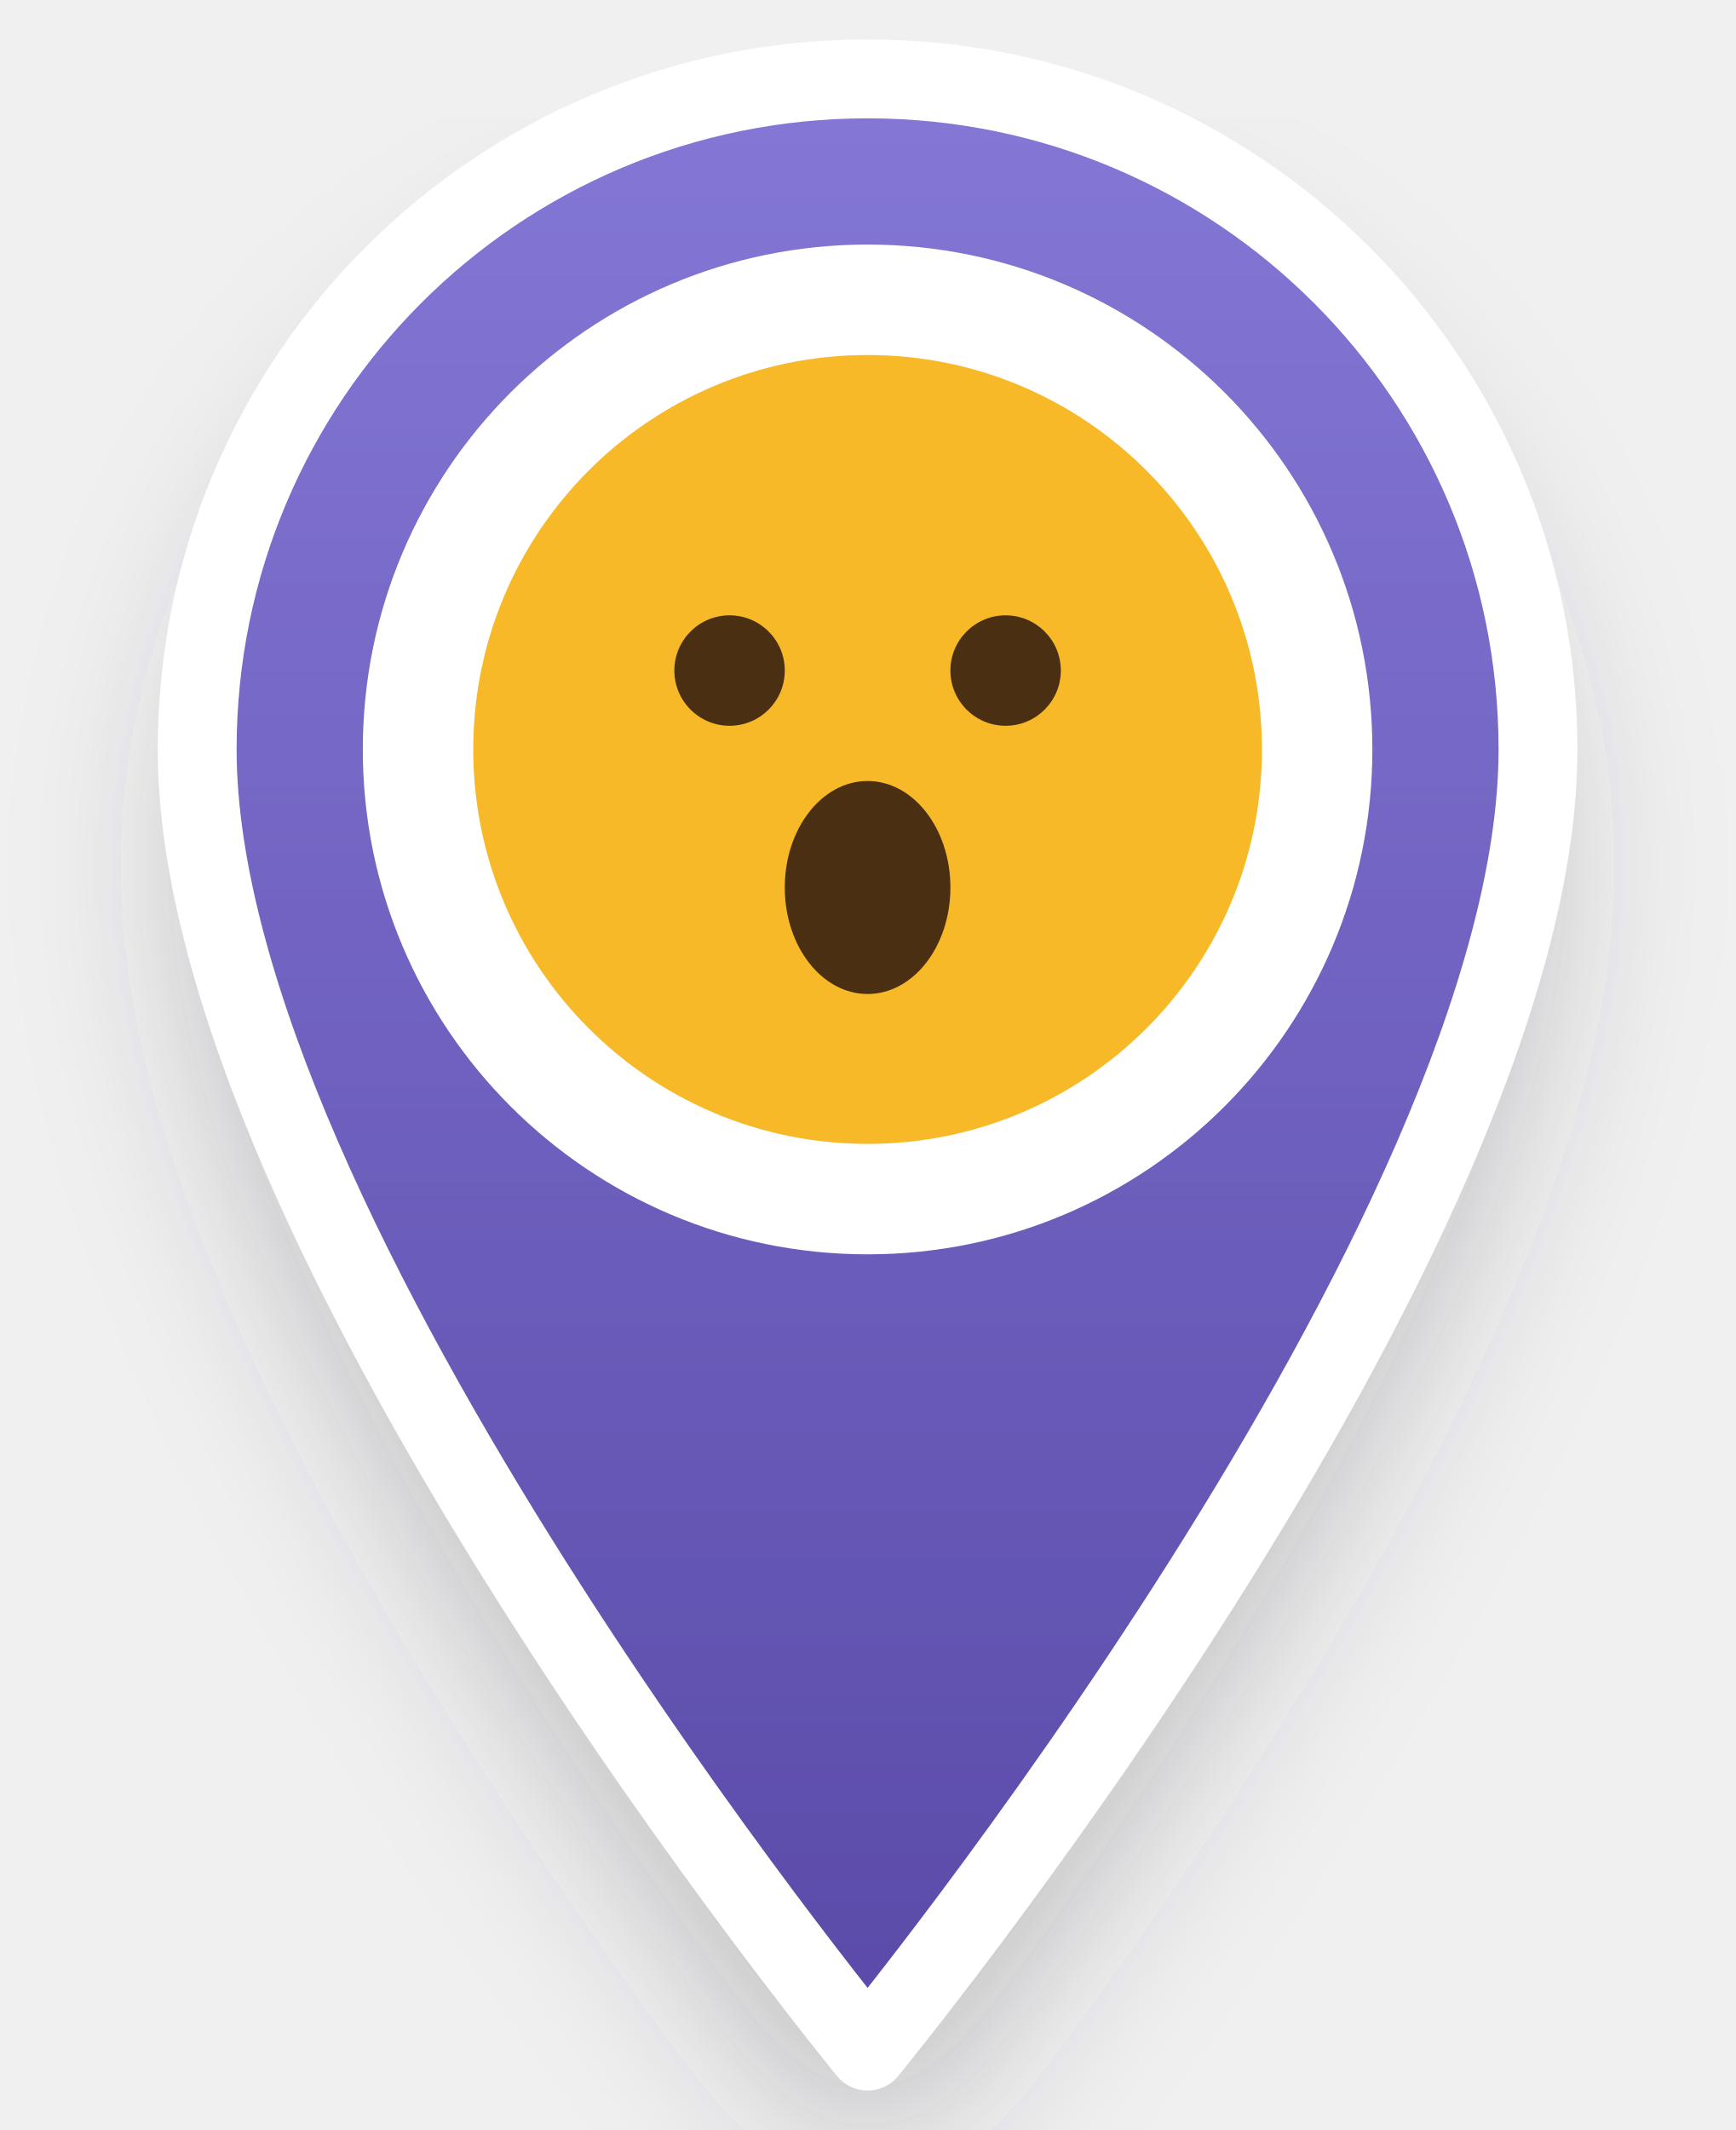
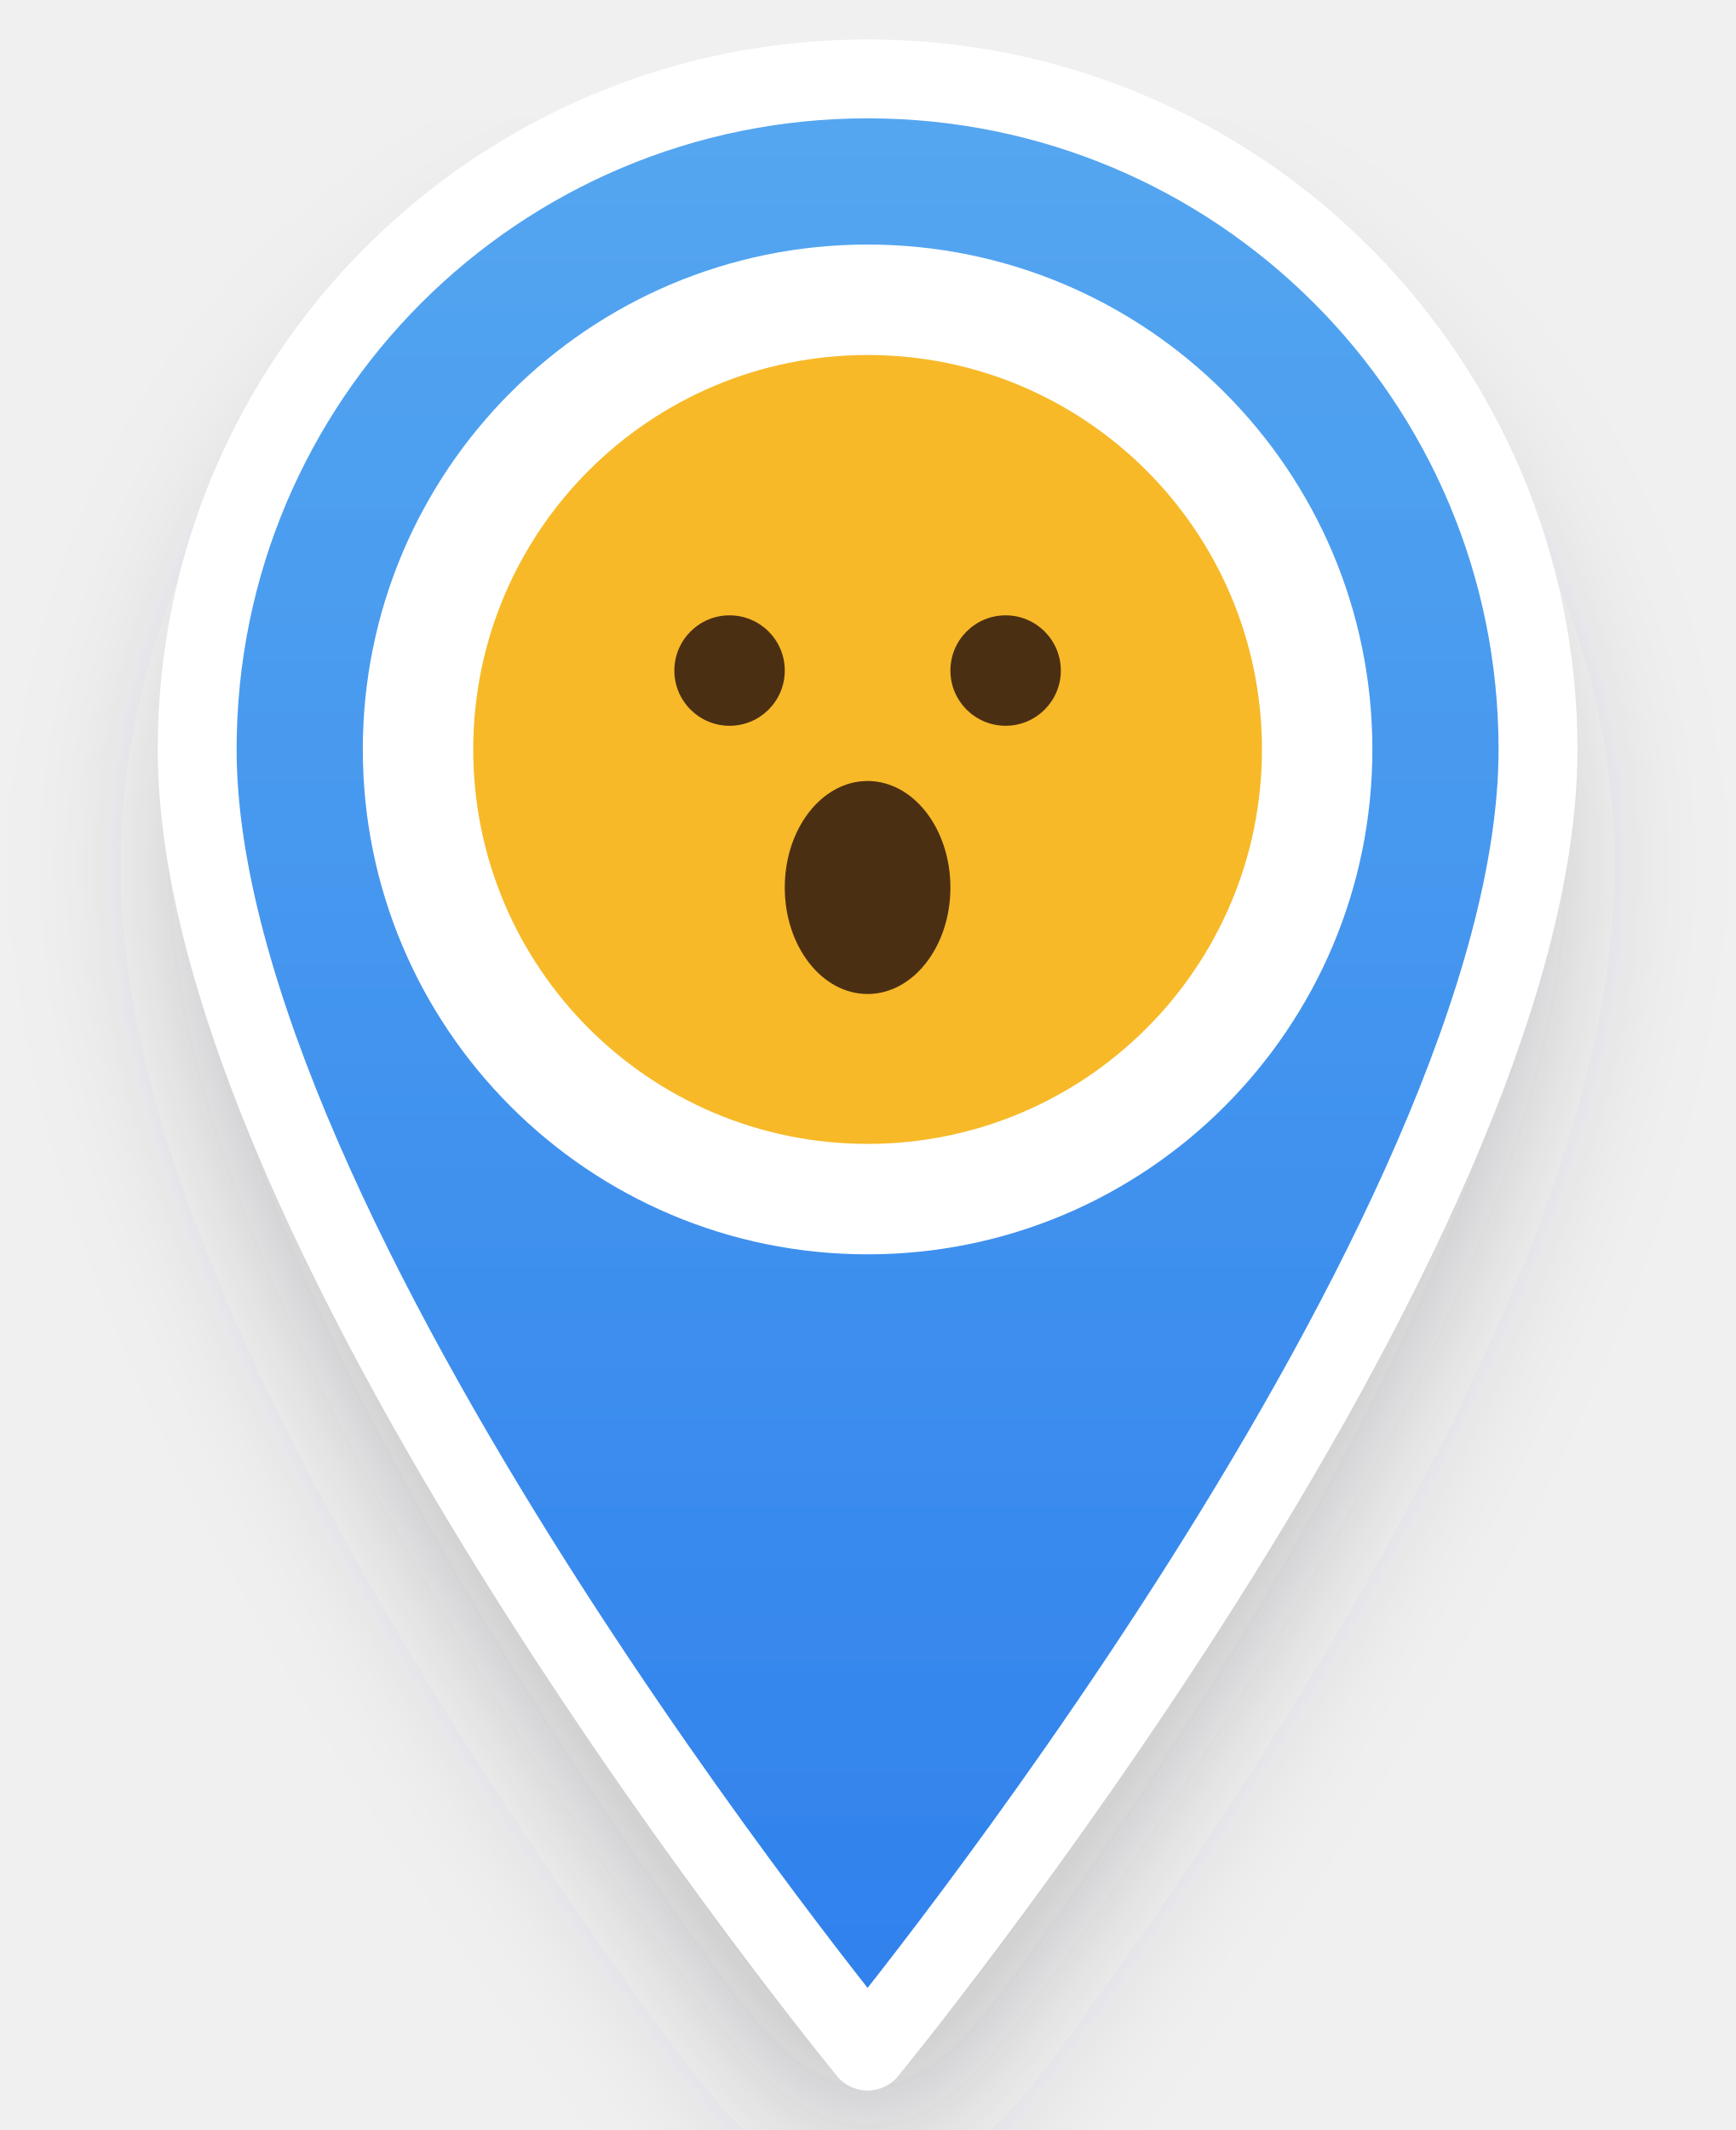
<svg xmlns="http://www.w3.org/2000/svg" width="44" height="54" viewBox="0 0 44 54" role="img" aria-labelledby="title">
  <defs>
    <filter id="pin-shadow" x="-25%" y="-18%" width="150%" height="145%" color-interpolation-filters="sRGB">
      <feDropShadow dx="0" dy="3" stdDeviation="2.2" flood-color="#3c4043" flood-opacity=".28" />
    </filter>
    <linearGradient id="pin-fill" x1="22" x2="22" y1="2" y2="52" gradientUnits="userSpaceOnUse">
-       <stop stop-color="#8477d6" />
-       <stop offset="1" stop-color="#5a4aa8" />
+       <stop stop-color="#55a7f0" />
+       <stop offset="1" stop-color="#2f80ed" />
    </linearGradient>
  </defs>
  <path d="M22 52S5 31.3 5 19C5 9.6 12.6 2 22 2s17 7.6 17 17c0 12.3-17 33-17 33Z" fill="url(#pin-fill)" filter="url(#pin-shadow)" />
  <path d="M22 52S5 31.3 5 19C5 9.6 12.6 2 22 2s17 7.6 17 17c0 12.3-17 33-17 33Z" fill="none" stroke="#fff" stroke-linejoin="round" stroke-width="2" />
  <circle cx="22" cy="19" r="12.8" fill="#fff" />
  <circle cx="17" cy="12.5" r="4.2" fill="#fff" opacity=".45" />
  <g transform="translate(10 7)">
    <circle cx="12" cy="12" r="10" fill="#f7b928" />
    <circle cx="8.5" cy="10" r="1.4" fill="#4b2f13" />
    <circle cx="15.5" cy="10" r="1.4" fill="#4b2f13" />
    <ellipse cx="12" cy="15.5" rx="2.1" ry="2.7" fill="#4b2f13" />
  </g>
</svg>
